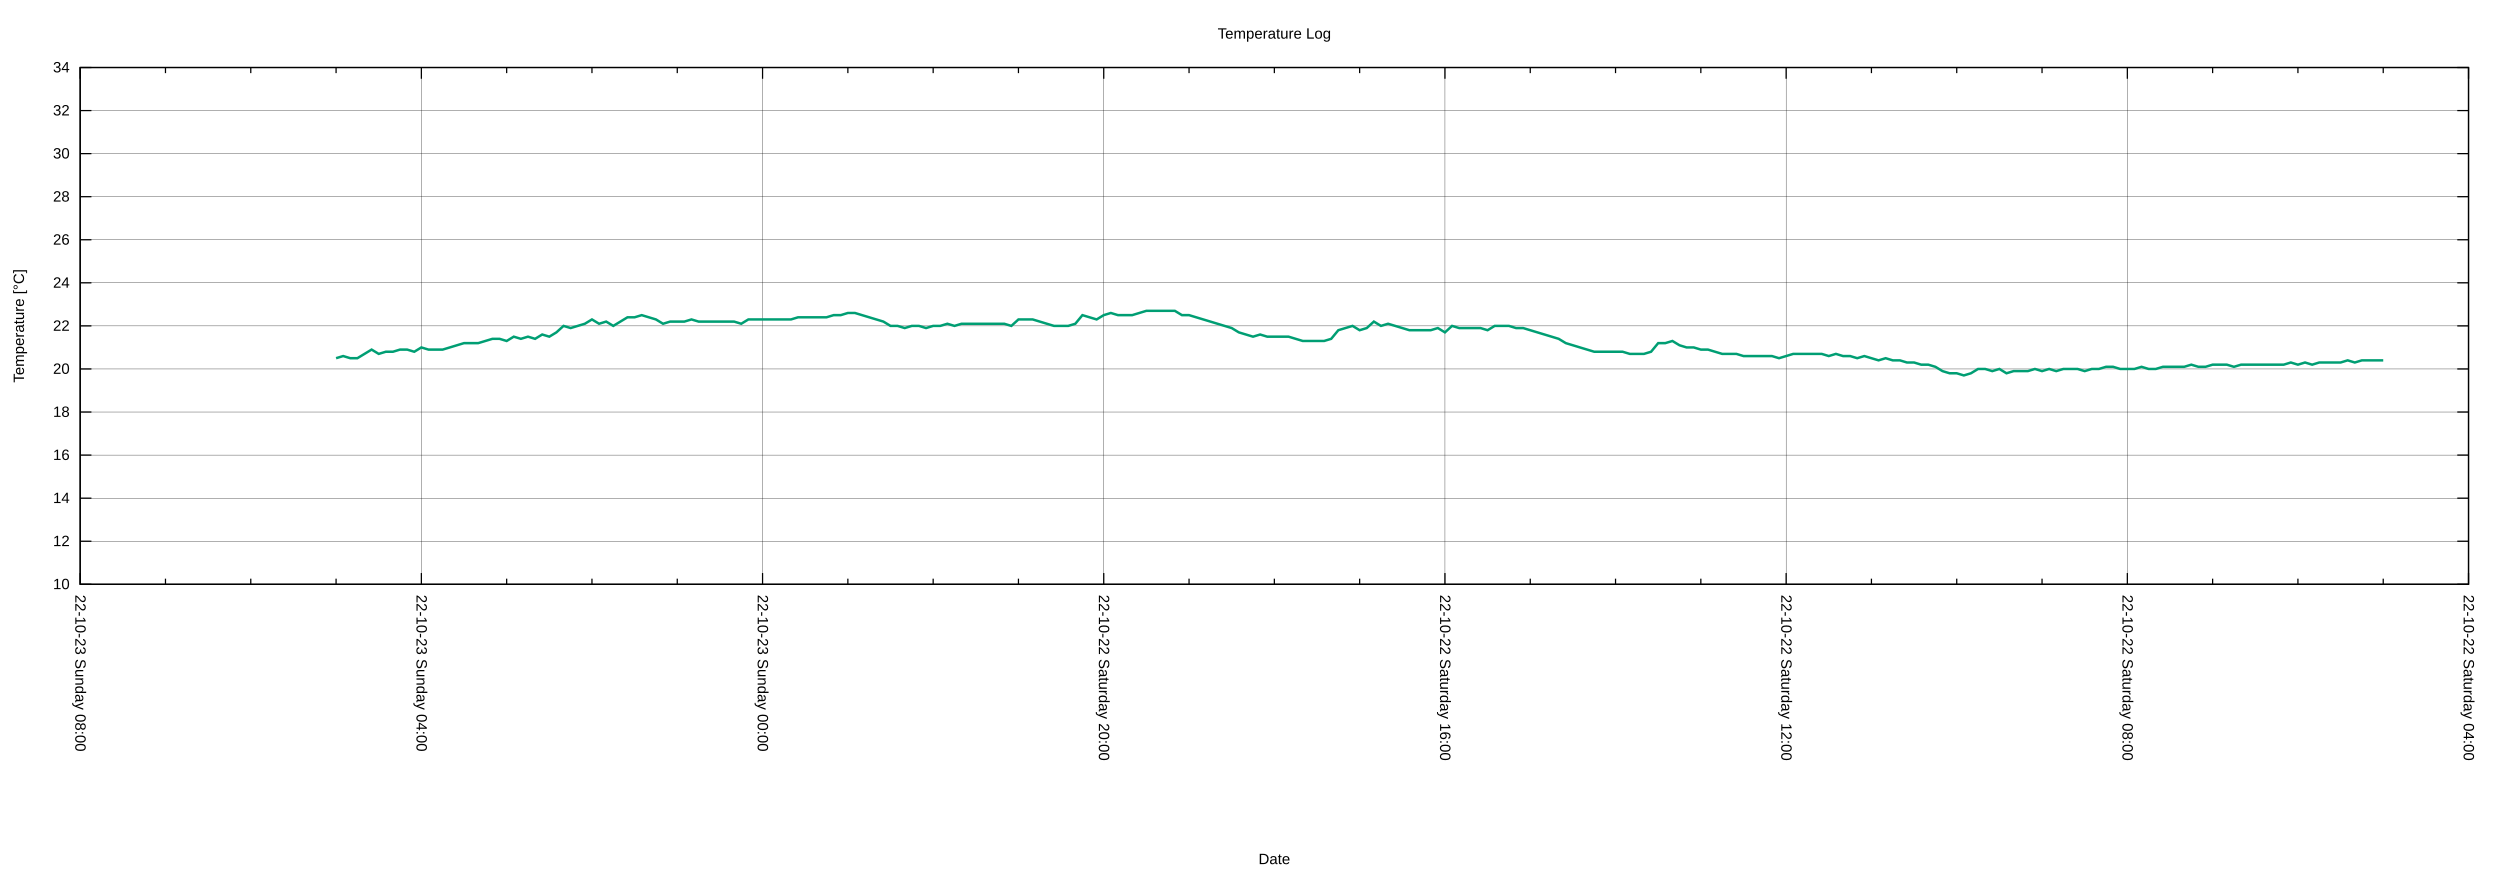
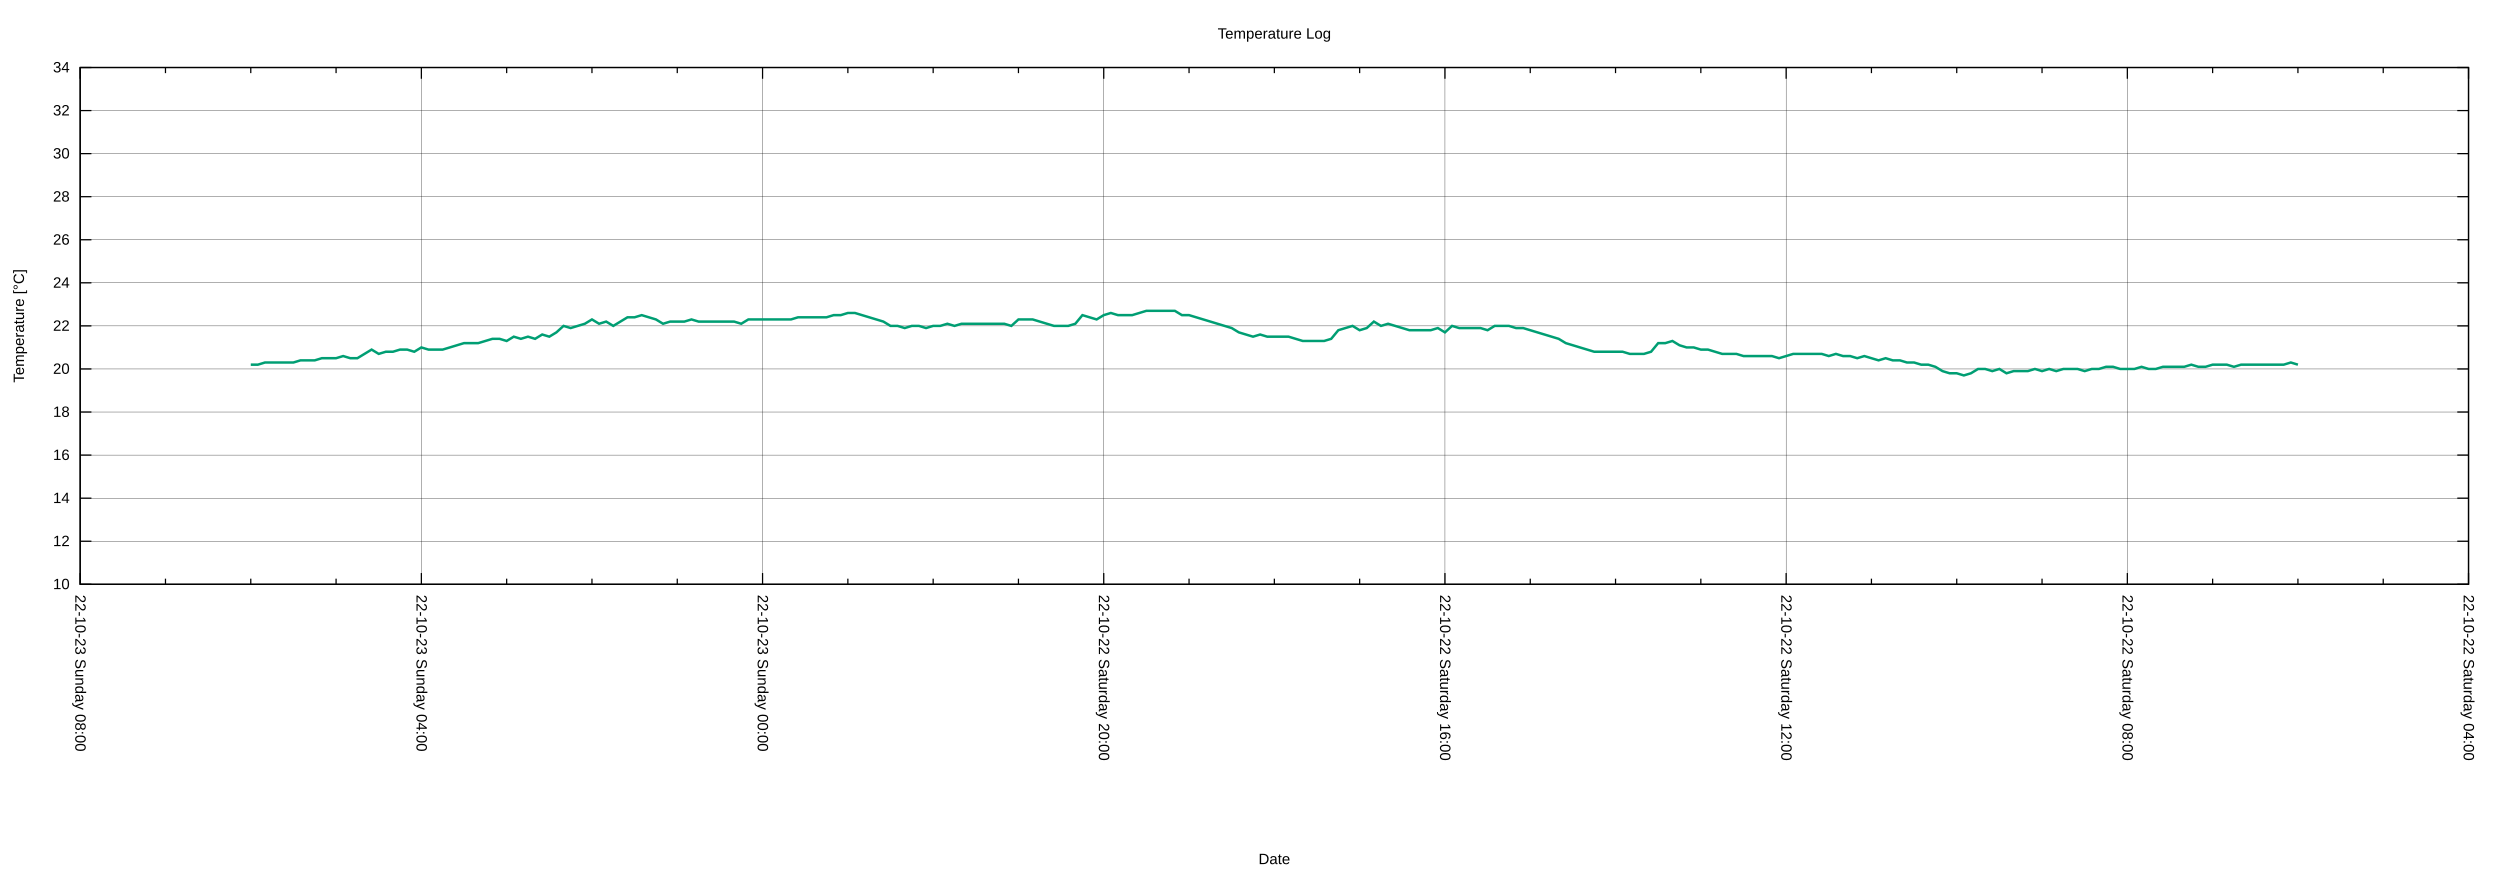
<svg xmlns="http://www.w3.org/2000/svg" xmlns:xlink="http://www.w3.org/1999/xlink" width="2000" height="700" viewBox="0 0 2000 700">
  <g id="gnuplot_canvas">
    <rect x="0" y="0" width="2000" height="700" fill="none" />
    <defs>
      <circle id="gpDot" r="0.5" stroke-width="0.5" stroke="currentColor" />
      <path id="gpPt0" stroke-width="0.222" stroke="currentColor" d="M-1,0 h2 M0,-1 v2" />
      <path id="gpPt1" stroke-width="0.222" stroke="currentColor" d="M-1,-1 L1,1 M1,-1 L-1,1" />
      <path id="gpPt2" stroke-width="0.222" stroke="currentColor" d="M-1,0 L1,0 M0,-1 L0,1 M-1,-1 L1,1 M-1,1 L1,-1" />
      <rect id="gpPt3" stroke-width="0.222" stroke="currentColor" x="-1" y="-1" width="2" height="2" />
      <rect id="gpPt4" stroke-width="0.222" stroke="currentColor" fill="currentColor" x="-1" y="-1" width="2" height="2" />
      <circle id="gpPt5" stroke-width="0.222" stroke="currentColor" cx="0" cy="0" r="1" />
      <use xlink:href="#gpPt5" id="gpPt6" fill="currentColor" stroke="none" />
      <path id="gpPt7" stroke-width="0.222" stroke="currentColor" d="M0,-1.33 L-1.33,0.67 L1.33,0.67 z" />
      <use xlink:href="#gpPt7" id="gpPt8" fill="currentColor" stroke="none" />
      <use xlink:href="#gpPt7" id="gpPt9" stroke="currentColor" transform="rotate(180)" />
      <use xlink:href="#gpPt9" id="gpPt10" fill="currentColor" stroke="none" />
      <use xlink:href="#gpPt3" id="gpPt11" stroke="currentColor" transform="rotate(45)" />
      <use xlink:href="#gpPt11" id="gpPt12" fill="currentColor" stroke="none" />
      <path id="gpPt13" stroke-width="0.222" stroke="currentColor" d="M0,1.330 L1.265,0.411 L0.782,-1.067 L-0.782,-1.076 L-1.265,0.411 z" />
      <use xlink:href="#gpPt13" id="gpPt14" fill="currentColor" stroke="none" />
      <filter id="textbox" filterUnits="objectBoundingBox" x="0" y="0" height="1" width="1">
        <feFlood flood-color="white" flood-opacity="1" result="bgnd" />
        <feComposite in="SourceGraphic" in2="bgnd" operator="atop" />
      </filter>
      <filter id="greybox" filterUnits="objectBoundingBox" x="0" y="0" height="1" width="1">
        <feFlood flood-color="lightgrey" flood-opacity="1" result="grey" />
        <feComposite in="SourceGraphic" in2="grey" operator="atop" />
      </filter>
    </defs>
    <g fill="none" color="white" stroke="currentColor" stroke-width="1.00" stroke-linecap="butt" stroke-linejoin="miter">
</g>
    <g fill="none" color="black" stroke="currentColor" stroke-width="1.00" stroke-linecap="butt" stroke-linejoin="miter">
</g>
    <g fill="none" color="black" stroke="black" stroke-width="0.25" stroke-linecap="butt" stroke-linejoin="miter">
</g>
    <g fill="none" color="black" stroke="currentColor" stroke-width="0.25" stroke-linecap="butt" stroke-linejoin="miter">
      <path stroke="black" class="gridline" d="M64.14,467.43 L1974.82,467.43  " />
    </g>
    <g fill="none" color="black" stroke="black" stroke-width="1.00" stroke-linecap="butt" stroke-linejoin="miter">
</g>
    <g fill="none" color="black" stroke="currentColor" stroke-width="1.00" stroke-linecap="butt" stroke-linejoin="miter">
      <path stroke="black" d="M64.14,467.43 L73.14,467.43 M1974.82,467.43 L1965.82,467.43  " />
      <g transform="translate(55.75,471.33)" stroke="none" fill="black" font-family="Arial" font-size="12.00" text-anchor="end">
        <text>
          <tspan font-family="Arial"> 10</tspan>
        </text>
      </g>
    </g>
    <g fill="none" color="black" stroke="currentColor" stroke-width="1.00" stroke-linecap="butt" stroke-linejoin="miter">
</g>
    <g fill="none" color="black" stroke="black" stroke-width="0.25" stroke-linecap="butt" stroke-linejoin="miter">
</g>
    <g fill="none" color="black" stroke="currentColor" stroke-width="0.25" stroke-linecap="butt" stroke-linejoin="miter">
      <path stroke="black" class="gridline" d="M64.14,432.98 L1974.82,432.98  " />
    </g>
    <g fill="none" color="black" stroke="black" stroke-width="1.00" stroke-linecap="butt" stroke-linejoin="miter">
</g>
    <g fill="none" color="black" stroke="currentColor" stroke-width="1.00" stroke-linecap="butt" stroke-linejoin="miter">
      <path stroke="black" d="M64.14,432.98 L73.14,432.98 M1974.82,432.98 L1965.82,432.98  " />
      <g transform="translate(55.75,436.88)" stroke="none" fill="black" font-family="Arial" font-size="12.00" text-anchor="end">
        <text>
          <tspan font-family="Arial"> 12</tspan>
        </text>
      </g>
    </g>
    <g fill="none" color="black" stroke="currentColor" stroke-width="1.00" stroke-linecap="butt" stroke-linejoin="miter">
</g>
    <g fill="none" color="black" stroke="black" stroke-width="0.25" stroke-linecap="butt" stroke-linejoin="miter">
</g>
    <g fill="none" color="black" stroke="currentColor" stroke-width="0.25" stroke-linecap="butt" stroke-linejoin="miter">
      <path stroke="black" class="gridline" d="M64.14,398.53 L1974.82,398.53  " />
    </g>
    <g fill="none" color="black" stroke="black" stroke-width="1.00" stroke-linecap="butt" stroke-linejoin="miter">
</g>
    <g fill="none" color="black" stroke="currentColor" stroke-width="1.00" stroke-linecap="butt" stroke-linejoin="miter">
      <path stroke="black" d="M64.14,398.53 L73.14,398.53 M1974.82,398.53 L1965.82,398.53  " />
      <g transform="translate(55.75,402.43)" stroke="none" fill="black" font-family="Arial" font-size="12.00" text-anchor="end">
        <text>
          <tspan font-family="Arial"> 14</tspan>
        </text>
      </g>
    </g>
    <g fill="none" color="black" stroke="currentColor" stroke-width="1.00" stroke-linecap="butt" stroke-linejoin="miter">
</g>
    <g fill="none" color="black" stroke="black" stroke-width="0.25" stroke-linecap="butt" stroke-linejoin="miter">
</g>
    <g fill="none" color="black" stroke="currentColor" stroke-width="0.25" stroke-linecap="butt" stroke-linejoin="miter">
      <path stroke="black" class="gridline" d="M64.14,364.07 L1974.82,364.07  " />
    </g>
    <g fill="none" color="black" stroke="black" stroke-width="1.00" stroke-linecap="butt" stroke-linejoin="miter">
</g>
    <g fill="none" color="black" stroke="currentColor" stroke-width="1.00" stroke-linecap="butt" stroke-linejoin="miter">
      <path stroke="black" d="M64.14,364.07 L73.14,364.07 M1974.82,364.07 L1965.82,364.07  " />
      <g transform="translate(55.75,367.97)" stroke="none" fill="black" font-family="Arial" font-size="12.00" text-anchor="end">
        <text>
          <tspan font-family="Arial"> 16</tspan>
        </text>
      </g>
    </g>
    <g fill="none" color="black" stroke="currentColor" stroke-width="1.00" stroke-linecap="butt" stroke-linejoin="miter">
</g>
    <g fill="none" color="black" stroke="black" stroke-width="0.25" stroke-linecap="butt" stroke-linejoin="miter">
</g>
    <g fill="none" color="black" stroke="currentColor" stroke-width="0.25" stroke-linecap="butt" stroke-linejoin="miter">
      <path stroke="black" class="gridline" d="M64.14,329.62 L1974.82,329.62  " />
    </g>
    <g fill="none" color="black" stroke="black" stroke-width="1.00" stroke-linecap="butt" stroke-linejoin="miter">
</g>
    <g fill="none" color="black" stroke="currentColor" stroke-width="1.00" stroke-linecap="butt" stroke-linejoin="miter">
      <path stroke="black" d="M64.14,329.62 L73.14,329.62 M1974.82,329.62 L1965.82,329.62  " />
      <g transform="translate(55.75,333.52)" stroke="none" fill="black" font-family="Arial" font-size="12.00" text-anchor="end">
        <text>
          <tspan font-family="Arial"> 18</tspan>
        </text>
      </g>
    </g>
    <g fill="none" color="black" stroke="currentColor" stroke-width="1.00" stroke-linecap="butt" stroke-linejoin="miter">
</g>
    <g fill="none" color="black" stroke="black" stroke-width="0.25" stroke-linecap="butt" stroke-linejoin="miter">
</g>
    <g fill="none" color="black" stroke="currentColor" stroke-width="0.25" stroke-linecap="butt" stroke-linejoin="miter">
      <path stroke="black" class="gridline" d="M64.14,295.17 L1974.82,295.17  " />
    </g>
    <g fill="none" color="black" stroke="black" stroke-width="1.00" stroke-linecap="butt" stroke-linejoin="miter">
</g>
    <g fill="none" color="black" stroke="currentColor" stroke-width="1.00" stroke-linecap="butt" stroke-linejoin="miter">
      <path stroke="black" d="M64.14,295.17 L73.14,295.17 M1974.82,295.17 L1965.82,295.17  " />
      <g transform="translate(55.75,299.07)" stroke="none" fill="black" font-family="Arial" font-size="12.00" text-anchor="end">
        <text>
          <tspan font-family="Arial"> 20</tspan>
        </text>
      </g>
    </g>
    <g fill="none" color="black" stroke="currentColor" stroke-width="1.00" stroke-linecap="butt" stroke-linejoin="miter">
</g>
    <g fill="none" color="black" stroke="black" stroke-width="0.25" stroke-linecap="butt" stroke-linejoin="miter">
</g>
    <g fill="none" color="black" stroke="currentColor" stroke-width="0.25" stroke-linecap="butt" stroke-linejoin="miter">
      <path stroke="black" class="gridline" d="M64.14,260.72 L1974.82,260.72  " />
    </g>
    <g fill="none" color="black" stroke="black" stroke-width="1.00" stroke-linecap="butt" stroke-linejoin="miter">
</g>
    <g fill="none" color="black" stroke="currentColor" stroke-width="1.00" stroke-linecap="butt" stroke-linejoin="miter">
      <path stroke="black" d="M64.14,260.72 L73.14,260.72 M1974.82,260.72 L1965.82,260.72  " />
      <g transform="translate(55.75,264.62)" stroke="none" fill="black" font-family="Arial" font-size="12.00" text-anchor="end">
        <text>
          <tspan font-family="Arial"> 22</tspan>
        </text>
      </g>
    </g>
    <g fill="none" color="black" stroke="currentColor" stroke-width="1.00" stroke-linecap="butt" stroke-linejoin="miter">
</g>
    <g fill="none" color="black" stroke="black" stroke-width="0.25" stroke-linecap="butt" stroke-linejoin="miter">
</g>
    <g fill="none" color="black" stroke="currentColor" stroke-width="0.25" stroke-linecap="butt" stroke-linejoin="miter">
      <path stroke="black" class="gridline" d="M64.14,226.27 L1974.82,226.27  " />
    </g>
    <g fill="none" color="black" stroke="black" stroke-width="1.00" stroke-linecap="butt" stroke-linejoin="miter">
</g>
    <g fill="none" color="black" stroke="currentColor" stroke-width="1.00" stroke-linecap="butt" stroke-linejoin="miter">
      <path stroke="black" d="M64.14,226.27 L73.14,226.27 M1974.82,226.27 L1965.82,226.27  " />
      <g transform="translate(55.75,230.17)" stroke="none" fill="black" font-family="Arial" font-size="12.00" text-anchor="end">
        <text>
          <tspan font-family="Arial"> 24</tspan>
        </text>
      </g>
    </g>
    <g fill="none" color="black" stroke="currentColor" stroke-width="1.00" stroke-linecap="butt" stroke-linejoin="miter">
</g>
    <g fill="none" color="black" stroke="black" stroke-width="0.25" stroke-linecap="butt" stroke-linejoin="miter">
</g>
    <g fill="none" color="black" stroke="currentColor" stroke-width="0.25" stroke-linecap="butt" stroke-linejoin="miter">
      <path stroke="black" class="gridline" d="M64.14,191.82 L1974.82,191.82  " />
    </g>
    <g fill="none" color="black" stroke="black" stroke-width="1.00" stroke-linecap="butt" stroke-linejoin="miter">
</g>
    <g fill="none" color="black" stroke="currentColor" stroke-width="1.00" stroke-linecap="butt" stroke-linejoin="miter">
      <path stroke="black" d="M64.14,191.82 L73.14,191.82 M1974.82,191.82 L1965.82,191.82  " />
      <g transform="translate(55.75,195.72)" stroke="none" fill="black" font-family="Arial" font-size="12.00" text-anchor="end">
        <text>
          <tspan font-family="Arial"> 26</tspan>
        </text>
      </g>
    </g>
    <g fill="none" color="black" stroke="currentColor" stroke-width="1.00" stroke-linecap="butt" stroke-linejoin="miter">
</g>
    <g fill="none" color="black" stroke="black" stroke-width="0.25" stroke-linecap="butt" stroke-linejoin="miter">
</g>
    <g fill="none" color="black" stroke="currentColor" stroke-width="0.25" stroke-linecap="butt" stroke-linejoin="miter">
      <path stroke="black" class="gridline" d="M64.14,157.36 L1974.82,157.36  " />
    </g>
    <g fill="none" color="black" stroke="black" stroke-width="1.00" stroke-linecap="butt" stroke-linejoin="miter">
</g>
    <g fill="none" color="black" stroke="currentColor" stroke-width="1.00" stroke-linecap="butt" stroke-linejoin="miter">
      <path stroke="black" d="M64.14,157.36 L73.14,157.36 M1974.82,157.36 L1965.82,157.36  " />
      <g transform="translate(55.75,161.26)" stroke="none" fill="black" font-family="Arial" font-size="12.00" text-anchor="end">
        <text>
          <tspan font-family="Arial"> 28</tspan>
        </text>
      </g>
    </g>
    <g fill="none" color="black" stroke="currentColor" stroke-width="1.00" stroke-linecap="butt" stroke-linejoin="miter">
</g>
    <g fill="none" color="black" stroke="black" stroke-width="0.25" stroke-linecap="butt" stroke-linejoin="miter">
</g>
    <g fill="none" color="black" stroke="currentColor" stroke-width="0.25" stroke-linecap="butt" stroke-linejoin="miter">
      <path stroke="black" class="gridline" d="M64.14,122.91 L1974.82,122.91  " />
    </g>
    <g fill="none" color="black" stroke="black" stroke-width="1.00" stroke-linecap="butt" stroke-linejoin="miter">
</g>
    <g fill="none" color="black" stroke="currentColor" stroke-width="1.00" stroke-linecap="butt" stroke-linejoin="miter">
      <path stroke="black" d="M64.14,122.91 L73.14,122.91 M1974.82,122.91 L1965.82,122.91  " />
      <g transform="translate(55.75,126.81)" stroke="none" fill="black" font-family="Arial" font-size="12.00" text-anchor="end">
        <text>
          <tspan font-family="Arial"> 30</tspan>
        </text>
      </g>
    </g>
    <g fill="none" color="black" stroke="currentColor" stroke-width="1.00" stroke-linecap="butt" stroke-linejoin="miter">
</g>
    <g fill="none" color="black" stroke="black" stroke-width="0.25" stroke-linecap="butt" stroke-linejoin="miter">
</g>
    <g fill="none" color="black" stroke="currentColor" stroke-width="0.25" stroke-linecap="butt" stroke-linejoin="miter">
      <path stroke="black" class="gridline" d="M64.14,88.46 L1974.82,88.46  " />
    </g>
    <g fill="none" color="black" stroke="black" stroke-width="1.00" stroke-linecap="butt" stroke-linejoin="miter">
</g>
    <g fill="none" color="black" stroke="currentColor" stroke-width="1.00" stroke-linecap="butt" stroke-linejoin="miter">
      <path stroke="black" d="M64.14,88.46 L73.14,88.46 M1974.82,88.46 L1965.82,88.46  " />
      <g transform="translate(55.75,92.36)" stroke="none" fill="black" font-family="Arial" font-size="12.00" text-anchor="end">
        <text>
          <tspan font-family="Arial"> 32</tspan>
        </text>
      </g>
    </g>
    <g fill="none" color="black" stroke="currentColor" stroke-width="1.00" stroke-linecap="butt" stroke-linejoin="miter">
</g>
    <g fill="none" color="black" stroke="black" stroke-width="0.25" stroke-linecap="butt" stroke-linejoin="miter">
</g>
    <g fill="none" color="black" stroke="currentColor" stroke-width="0.25" stroke-linecap="butt" stroke-linejoin="miter">
      <path stroke="black" class="gridline" d="M64.14,54.01 L1974.82,54.01  " />
    </g>
    <g fill="none" color="black" stroke="black" stroke-width="1.00" stroke-linecap="butt" stroke-linejoin="miter">
</g>
    <g fill="none" color="black" stroke="currentColor" stroke-width="1.00" stroke-linecap="butt" stroke-linejoin="miter">
      <path stroke="black" d="M64.14,54.01 L73.14,54.01 M1974.82,54.01 L1965.82,54.01  " />
      <g transform="translate(55.75,57.91)" stroke="none" fill="black" font-family="Arial" font-size="12.00" text-anchor="end">
        <text>
          <tspan font-family="Arial"> 34</tspan>
        </text>
      </g>
    </g>
    <g fill="none" color="black" stroke="currentColor" stroke-width="1.00" stroke-linecap="butt" stroke-linejoin="miter">
</g>
    <g fill="none" color="black" stroke="black" stroke-width="0.25" stroke-linecap="butt" stroke-linejoin="miter">
</g>
    <g fill="none" color="black" stroke="currentColor" stroke-width="0.25" stroke-linecap="butt" stroke-linejoin="miter">
      <path stroke="black" class="gridline" d="M1974.82,467.43 L1974.82,54.01  " />
    </g>
    <g fill="none" color="black" stroke="black" stroke-width="1.00" stroke-linecap="butt" stroke-linejoin="miter">
</g>
    <g fill="none" color="black" stroke="currentColor" stroke-width="1.00" stroke-linecap="butt" stroke-linejoin="miter">
      <path stroke="black" d="M1974.82,467.43 L1974.82,458.43 M1974.82,54.01 L1974.82,63.01  " />
      <g transform="translate(1970.92,475.82) rotate(90)" stroke="none" fill="black" font-family="Arial" font-size="12.00" text-anchor="start">
        <text>
          <tspan font-family="Arial">22-10-22 Saturday 04:00</tspan>
        </text>
      </g>
    </g>
    <g fill="none" color="black" stroke="currentColor" stroke-width="1.00" stroke-linecap="butt" stroke-linejoin="miter">
      <path stroke="black" d="M1906.58,467.43 L1906.58,462.93 M1906.58,54.01 L1906.58,58.51 M1838.34,467.43 L1838.34,462.93 M1838.34,54.01 L1838.34,58.51   M1770.10,467.43 L1770.10,462.93 M1770.10,54.01 L1770.10,58.51  " />
    </g>
    <g fill="none" color="black" stroke="black" stroke-width="0.25" stroke-linecap="butt" stroke-linejoin="miter">
</g>
    <g fill="none" color="black" stroke="currentColor" stroke-width="0.25" stroke-linecap="butt" stroke-linejoin="miter">
      <path stroke="black" class="gridline" d="M1701.87,467.43 L1701.87,54.01  " />
    </g>
    <g fill="none" color="black" stroke="black" stroke-width="1.00" stroke-linecap="butt" stroke-linejoin="miter">
</g>
    <g fill="none" color="black" stroke="currentColor" stroke-width="1.00" stroke-linecap="butt" stroke-linejoin="miter">
      <path stroke="black" d="M1701.87,467.43 L1701.87,458.43 M1701.87,54.01 L1701.87,63.01  " />
      <g transform="translate(1697.97,475.82) rotate(90)" stroke="none" fill="black" font-family="Arial" font-size="12.00" text-anchor="start">
        <text>
          <tspan font-family="Arial">22-10-22 Saturday 08:00</tspan>
        </text>
      </g>
    </g>
    <g fill="none" color="black" stroke="currentColor" stroke-width="1.00" stroke-linecap="butt" stroke-linejoin="miter">
      <path stroke="black" d="M1633.63,467.43 L1633.63,462.93 M1633.63,54.01 L1633.63,58.51 M1565.39,467.43 L1565.39,462.93 M1565.39,54.01 L1565.39,58.51   M1497.15,467.43 L1497.15,462.93 M1497.15,54.01 L1497.15,58.51  " />
    </g>
    <g fill="none" color="black" stroke="black" stroke-width="0.25" stroke-linecap="butt" stroke-linejoin="miter">
</g>
    <g fill="none" color="black" stroke="currentColor" stroke-width="0.25" stroke-linecap="butt" stroke-linejoin="miter">
      <path stroke="black" class="gridline" d="M1428.91,467.43 L1428.91,54.01  " />
    </g>
    <g fill="none" color="black" stroke="black" stroke-width="1.00" stroke-linecap="butt" stroke-linejoin="miter">
</g>
    <g fill="none" color="black" stroke="currentColor" stroke-width="1.00" stroke-linecap="butt" stroke-linejoin="miter">
      <path stroke="black" d="M1428.91,467.43 L1428.91,458.43 M1428.91,54.01 L1428.91,63.01  " />
      <g transform="translate(1425.01,475.82) rotate(90)" stroke="none" fill="black" font-family="Arial" font-size="12.00" text-anchor="start">
        <text>
          <tspan font-family="Arial">22-10-22 Saturday 12:00</tspan>
        </text>
      </g>
    </g>
    <g fill="none" color="black" stroke="currentColor" stroke-width="1.00" stroke-linecap="butt" stroke-linejoin="miter">
      <path stroke="black" d="M1360.67,467.43 L1360.67,462.93 M1360.67,54.01 L1360.67,58.51 M1292.43,467.43 L1292.43,462.93 M1292.43,54.01 L1292.43,58.51   M1224.20,467.43 L1224.20,462.93 M1224.20,54.01 L1224.20,58.51  " />
    </g>
    <g fill="none" color="black" stroke="black" stroke-width="0.25" stroke-linecap="butt" stroke-linejoin="miter">
</g>
    <g fill="none" color="black" stroke="currentColor" stroke-width="0.25" stroke-linecap="butt" stroke-linejoin="miter">
      <path stroke="black" class="gridline" d="M1155.96,467.43 L1155.96,54.01  " />
    </g>
    <g fill="none" color="black" stroke="black" stroke-width="1.00" stroke-linecap="butt" stroke-linejoin="miter">
</g>
    <g fill="none" color="black" stroke="currentColor" stroke-width="1.00" stroke-linecap="butt" stroke-linejoin="miter">
      <path stroke="black" d="M1155.96,467.43 L1155.96,458.43 M1155.96,54.01 L1155.96,63.01  " />
      <g transform="translate(1152.06,475.82) rotate(90)" stroke="none" fill="black" font-family="Arial" font-size="12.00" text-anchor="start">
        <text>
          <tspan font-family="Arial">22-10-22 Saturday 16:00</tspan>
        </text>
      </g>
    </g>
    <g fill="none" color="black" stroke="currentColor" stroke-width="1.00" stroke-linecap="butt" stroke-linejoin="miter">
      <path stroke="black" d="M1087.72,467.43 L1087.72,462.93 M1087.72,54.01 L1087.72,58.51 M1019.48,467.43 L1019.48,462.93 M1019.48,54.01 L1019.48,58.51   M951.24,467.43 L951.24,462.93 M951.24,54.01 L951.24,58.51  " />
    </g>
    <g fill="none" color="black" stroke="black" stroke-width="0.25" stroke-linecap="butt" stroke-linejoin="miter">
</g>
    <g fill="none" color="black" stroke="currentColor" stroke-width="0.25" stroke-linecap="butt" stroke-linejoin="miter">
      <path stroke="black" class="gridline" d="M883.00,467.43 L883.00,54.01  " />
    </g>
    <g fill="none" color="black" stroke="black" stroke-width="1.00" stroke-linecap="butt" stroke-linejoin="miter">
</g>
    <g fill="none" color="black" stroke="currentColor" stroke-width="1.00" stroke-linecap="butt" stroke-linejoin="miter">
      <path stroke="black" d="M883.00,467.43 L883.00,458.43 M883.00,54.01 L883.00,63.01  " />
      <g transform="translate(879.10,475.82) rotate(90)" stroke="none" fill="black" font-family="Arial" font-size="12.00" text-anchor="start">
        <text>
          <tspan font-family="Arial">22-10-22 Saturday 20:00</tspan>
        </text>
      </g>
    </g>
    <g fill="none" color="black" stroke="currentColor" stroke-width="1.00" stroke-linecap="butt" stroke-linejoin="miter">
      <path stroke="black" d="M814.76,467.43 L814.76,462.93 M814.76,54.01 L814.76,58.51 M746.53,467.43 L746.53,462.93 M746.53,54.01 L746.53,58.51   M678.29,467.43 L678.29,462.93 M678.29,54.01 L678.29,58.51  " />
    </g>
    <g fill="none" color="black" stroke="black" stroke-width="0.25" stroke-linecap="butt" stroke-linejoin="miter">
</g>
    <g fill="none" color="black" stroke="currentColor" stroke-width="0.25" stroke-linecap="butt" stroke-linejoin="miter">
      <path stroke="black" class="gridline" d="M610.05,467.43 L610.05,54.01  " />
    </g>
    <g fill="none" color="black" stroke="black" stroke-width="1.00" stroke-linecap="butt" stroke-linejoin="miter">
</g>
    <g fill="none" color="black" stroke="currentColor" stroke-width="1.00" stroke-linecap="butt" stroke-linejoin="miter">
      <path stroke="black" d="M610.05,467.43 L610.05,458.43 M610.05,54.01 L610.05,63.01  " />
      <g transform="translate(606.15,475.82) rotate(90)" stroke="none" fill="black" font-family="Arial" font-size="12.00" text-anchor="start">
        <text>
          <tspan font-family="Arial">22-10-23 Sunday 00:00</tspan>
        </text>
      </g>
    </g>
    <g fill="none" color="black" stroke="currentColor" stroke-width="1.00" stroke-linecap="butt" stroke-linejoin="miter">
      <path stroke="black" d="M541.81,467.43 L541.81,462.93 M541.81,54.01 L541.81,58.51 M473.57,467.43 L473.57,462.93 M473.57,54.01 L473.57,58.51   M405.33,467.43 L405.33,462.93 M405.33,54.01 L405.33,58.51  " />
    </g>
    <g fill="none" color="black" stroke="black" stroke-width="0.25" stroke-linecap="butt" stroke-linejoin="miter">
</g>
    <g fill="none" color="black" stroke="currentColor" stroke-width="0.25" stroke-linecap="butt" stroke-linejoin="miter">
      <path stroke="black" class="gridline" d="M337.09,467.43 L337.09,54.01  " />
    </g>
    <g fill="none" color="black" stroke="black" stroke-width="1.00" stroke-linecap="butt" stroke-linejoin="miter">
</g>
    <g fill="none" color="black" stroke="currentColor" stroke-width="1.00" stroke-linecap="butt" stroke-linejoin="miter">
      <path stroke="black" d="M337.09,467.43 L337.09,458.43 M337.09,54.01 L337.09,63.01  " />
      <g transform="translate(333.19,475.82) rotate(90)" stroke="none" fill="black" font-family="Arial" font-size="12.00" text-anchor="start">
        <text>
          <tspan font-family="Arial">22-10-23 Sunday 04:00</tspan>
        </text>
      </g>
    </g>
    <g fill="none" color="black" stroke="currentColor" stroke-width="1.00" stroke-linecap="butt" stroke-linejoin="miter">
      <path stroke="black" d="M268.86,467.43 L268.86,462.93 M268.86,54.01 L268.86,58.51 M200.62,467.43 L200.62,462.93 M200.62,54.01 L200.62,58.51   M132.38,467.43 L132.38,462.93 M132.38,54.01 L132.38,58.51  " />
    </g>
    <g fill="none" color="black" stroke="black" stroke-width="0.25" stroke-linecap="butt" stroke-linejoin="miter">
</g>
    <g fill="none" color="black" stroke="currentColor" stroke-width="0.25" stroke-linecap="butt" stroke-linejoin="miter">
      <path stroke="black" class="gridline" d="M64.14,467.43 L64.14,54.01  " />
    </g>
    <g fill="none" color="black" stroke="black" stroke-width="1.00" stroke-linecap="butt" stroke-linejoin="miter">
</g>
    <g fill="none" color="black" stroke="currentColor" stroke-width="1.00" stroke-linecap="butt" stroke-linejoin="miter">
      <path stroke="black" d="M64.14,467.43 L64.14,458.43 M64.14,54.01 L64.14,63.01  " />
      <g transform="translate(60.24,475.82) rotate(90)" stroke="none" fill="black" font-family="Arial" font-size="12.00" text-anchor="start">
        <text>
          <tspan font-family="Arial">22-10-23 Sunday 08:00</tspan>
        </text>
      </g>
    </g>
    <g fill="none" color="black" stroke="currentColor" stroke-width="1.00" stroke-linecap="butt" stroke-linejoin="miter">
</g>
    <g fill="none" color="black" stroke="currentColor" stroke-width="1.00" stroke-linecap="butt" stroke-linejoin="miter">
      <path stroke="black" d="M64.14,54.01 L64.14,467.43 L1974.82,467.43 L1974.82,54.01 L64.14,54.01 Z  " />
    </g>
    <g fill="none" color="black" stroke="currentColor" stroke-width="1.00" stroke-linecap="butt" stroke-linejoin="miter">
      <g transform="translate(19.18,260.72) rotate(270)" stroke="none" fill="black" font-family="Arial" font-size="12.00" text-anchor="middle">
        <text>
          <tspan font-family="Arial">Temperature [°C]</tspan>
        </text>
      </g>
    </g>
    <g fill="none" color="black" stroke="currentColor" stroke-width="1.00" stroke-linecap="butt" stroke-linejoin="miter">
      <g transform="translate(1019.48,691.30)" stroke="none" fill="black" font-family="Arial" font-size="12.00" text-anchor="middle">
        <text>
          <tspan font-family="Arial">Date</tspan>
        </text>
      </g>
    </g>
    <g fill="none" color="black" stroke="currentColor" stroke-width="1.00" stroke-linecap="butt" stroke-linejoin="miter">
</g>
    <g id="gnuplot_plot_1">
      <g fill="none" color="white" stroke="currentColor" stroke-width="2.00" stroke-linecap="butt" stroke-linejoin="miter">
</g>
      <g fill="none" color="black" stroke="currentColor" stroke-width="2.00" stroke-linecap="butt" stroke-linejoin="miter">
-         <path stroke="rgb(  0, 158, 115)" d="M268.86,286.56 L274.54,284.84 L280.23,286.56 L285.92,286.56 L291.60,283.11 L297.29,279.67 L302.98,283.11 L308.66,281.39   L314.35,281.39 L320.03,279.67 L325.72,279.67 L331.41,281.39 L337.09,277.95 L342.78,279.67 L348.47,279.67 L354.15,279.67   L359.84,277.95 L365.53,276.22 L371.21,274.50 L376.90,274.50 L382.59,274.50 L388.27,272.78 L393.96,271.06 L399.65,271.06   L405.33,272.78 L411.02,269.33 L416.71,271.06 L422.39,269.33 L428.08,271.06 L433.77,267.61 L439.45,269.33 L445.14,265.89   L450.83,260.72 L456.51,262.44 L462.20,260.72 L467.88,259.00 L473.57,255.55 L479.26,259.00 L484.94,257.27 L490.63,260.72   L496.32,257.27 L502.00,253.83 L507.69,253.83 L513.38,252.11 L519.06,253.83 L524.75,255.55 L530.44,259.00 L536.12,257.27   L541.81,257.27 L547.50,257.27 L553.18,255.55 L558.87,257.27 L564.56,257.27 L570.24,257.27 L575.93,257.27 L581.62,257.27   L587.30,257.27 L592.99,259.00 L598.68,255.55 L604.36,255.55 L610.05,255.55 L615.74,255.55 L621.42,255.55 L627.11,255.55   L632.79,255.55 L638.48,253.83 L644.17,253.83 L649.85,253.83 L655.54,253.83 L661.23,253.83 L666.91,252.11 L672.60,252.11   L678.29,250.38 L683.97,250.38 L689.66,252.11 L695.35,253.83 L701.03,255.55 L706.72,257.27 L712.41,260.72 L718.09,260.72   L723.78,262.44 L729.47,260.72 L735.15,260.72 L740.84,262.44 L746.53,260.72 L752.21,260.72 L757.90,259.00 L763.59,260.72   L769.27,259.00 L774.96,259.00 L780.65,259.00 L786.33,259.00 L792.02,259.00 L797.70,259.00 L803.39,259.00 L809.08,260.72   L814.76,255.55 L820.45,255.55 L826.14,255.55 L831.82,257.27 L837.51,259.00 L843.20,260.72 L848.88,260.72 L854.57,260.72   L860.26,259.00 L865.94,252.11 L871.63,253.83 L877.32,255.55 L883.00,252.11 L888.69,250.38 L894.38,252.11 L900.06,252.11   L905.75,252.11 L911.44,250.38 L917.12,248.66 L922.81,248.66 L928.50,248.66 L934.18,248.66 L939.87,248.66 L945.55,252.11   L951.24,252.11 L956.93,253.83 L962.61,255.55 L968.30,257.27 L973.99,259.00 L979.67,260.72 L985.36,262.44 L991.05,265.89   L996.73,267.61 L1002.42,269.33 L1008.11,267.61 L1013.79,269.33 L1019.48,269.33 L1025.17,269.33 L1030.85,269.33 L1036.54,271.06   L1042.23,272.78 L1047.91,272.78 L1053.60,272.78 L1059.29,272.78 L1064.97,271.06 L1070.66,264.17 L1076.35,262.44 L1082.03,260.72   L1087.72,264.17 L1093.41,262.44 L1099.09,257.27 L1104.78,260.72 L1110.46,259.00 L1116.15,260.72 L1121.84,262.44 L1127.52,264.17   L1133.21,264.17 L1138.90,264.17 L1144.58,264.17 L1150.27,262.44 L1155.96,265.89 L1161.64,260.72 L1167.33,262.44 L1173.02,262.44   L1178.70,262.44 L1184.39,262.44 L1190.08,264.17 L1195.76,260.72 L1201.45,260.72 L1207.14,260.72 L1212.82,262.44 L1218.51,262.44   L1224.20,264.17 L1229.88,265.89 L1235.57,267.61 L1241.26,269.33 L1246.94,271.06 L1252.63,274.50 L1258.32,276.22 L1264.00,277.95   L1269.69,279.67 L1275.37,281.39 L1281.06,281.39 L1286.75,281.39 L1292.43,281.39 L1298.12,281.39 L1303.81,283.11 L1309.49,283.11   L1315.18,283.11 L1320.87,281.39 L1326.55,274.50 L1332.24,274.50 L1337.93,272.78 L1343.61,276.22 L1349.30,277.95 L1354.99,277.95   L1360.67,279.67 L1366.36,279.67 L1372.05,281.39 L1377.73,283.11 L1383.42,283.11 L1389.11,283.11 L1394.79,284.84 L1400.48,284.84   L1406.17,284.84 L1411.85,284.84 L1417.54,284.84 L1423.22,286.56 L1428.91,284.84 L1434.60,283.11 L1440.28,283.11 L1445.97,283.11   L1451.66,283.11 L1457.34,283.11 L1463.03,284.84 L1468.72,283.11 L1474.40,284.84 L1480.09,284.84 L1485.78,286.56 L1491.46,284.84   L1497.15,286.56 L1502.84,288.28 L1508.52,286.56 L1514.21,288.28 L1519.90,288.28 L1525.58,290.00 L1531.27,290.00 L1536.96,291.73   L1542.64,291.73 L1548.33,293.45 L1554.02,296.89 L1559.70,298.62 L1565.39,298.62 L1571.08,300.34 L1576.76,298.62 L1582.45,295.17   L1588.13,295.17 L1593.82,296.89 L1599.51,295.17 L1605.19,298.62 L1610.88,296.89 L1616.57,296.89 L1622.25,296.89 L1627.94,295.17   L1633.63,296.89 L1639.31,295.17 L1645.00,296.89 L1650.69,295.17 L1656.37,295.17 L1662.06,295.17 L1667.75,296.89 L1673.43,295.17   L1679.12,295.17 L1684.81,293.45 L1690.49,293.45 L1696.18,295.17 L1701.87,295.17 L1707.55,295.17 L1713.24,293.45 L1718.93,295.17   L1724.61,295.17 L1730.30,293.45 L1735.99,293.45 L1741.67,293.45 L1747.36,293.45 L1753.04,291.73 L1758.73,293.45 L1764.42,293.45   L1770.10,291.73 L1775.79,291.73 L1781.48,291.73 L1787.16,293.45 L1792.85,291.73 L1798.54,291.73 L1804.22,291.73 L1809.91,291.73   L1815.60,291.73 L1821.28,291.73 L1826.97,291.73 L1832.66,290.00 L1838.34,291.73 L1844.03,290.00 L1849.72,291.73 L1855.40,290.00   L1861.09,290.00 L1866.78,290.00 L1872.46,290.00 L1878.15,288.28 L1883.84,290.00 L1889.52,288.28 L1895.21,288.28 L1900.89,288.28   L1906.58,288.28  " />
+         <path stroke="rgb(  0, 158, 115)" d="M200.62,291.73 L206.30,291.73 L211.99,290.00 L217.68,290.00 L223.36,290.00 L229.05,290.00 L234.74,290.00 L240.42,288.28   L246.11,288.28 L251.80,288.28 L257.48,286.56 L263.17,286.56 L268.86,286.56 L274.54,284.84 L280.23,286.56 L285.92,286.56   L291.60,283.11 L297.29,279.67 L302.98,283.11 L308.66,281.39 L314.35,281.39 L320.03,279.67 L325.72,279.67 L331.41,281.39   L337.09,277.95 L342.78,279.67 L348.47,279.67 L354.15,279.67 L359.84,277.95 L365.53,276.22 L371.21,274.50 L376.90,274.50   L382.59,274.50 L388.27,272.78 L393.96,271.06 L399.65,271.06 L405.33,272.78 L411.02,269.33 L416.71,271.06 L422.39,269.33   L428.08,271.06 L433.77,267.61 L439.45,269.33 L445.14,265.89 L450.83,260.72 L456.51,262.44 L462.20,260.72 L467.88,259.00   L473.57,255.55 L479.26,259.00 L484.94,257.27 L490.63,260.72 L496.32,257.27 L502.00,253.83 L507.69,253.83 L513.38,252.11   L519.06,253.83 L524.75,255.55 L530.44,259.00 L536.12,257.27 L541.81,257.27 L547.50,257.27 L553.18,255.55 L558.87,257.27   L564.56,257.27 L570.24,257.27 L575.93,257.27 L581.62,257.27 L587.30,257.27 L592.99,259.00 L598.68,255.55 L604.36,255.55   L610.05,255.55 L615.74,255.55 L621.42,255.55 L627.11,255.55 L632.79,255.55 L638.48,253.83 L644.17,253.83 L649.85,253.83   L655.54,253.83 L661.23,253.83 L666.91,252.11 L672.60,252.11 L678.29,250.38 L683.97,250.38 L689.66,252.11 L695.35,253.83   L701.03,255.55 L706.72,257.27 L712.41,260.72 L718.09,260.72 L723.78,262.44 L729.47,260.72 L735.15,260.72 L740.84,262.44   L746.53,260.72 L752.21,260.72 L757.90,259.00 L763.59,260.72 L769.27,259.00 L774.96,259.00 L780.65,259.00 L786.33,259.00   L792.02,259.00 L797.70,259.00 L803.39,259.00 L809.08,260.72 L814.76,255.55 L820.45,255.55 L826.14,255.55 L831.82,257.27   L837.51,259.00 L843.20,260.72 L848.88,260.72 L854.57,260.72 L860.26,259.00 L865.94,252.11 L871.63,253.83 L877.32,255.55   L883.00,252.11 L888.69,250.38 L894.38,252.11 L900.06,252.11 L905.75,252.11 L911.44,250.38 L917.12,248.66 L922.81,248.66   L928.50,248.66 L934.18,248.66 L939.87,248.66 L945.55,252.11 L951.24,252.11 L956.93,253.83 L962.61,255.55 L968.30,257.27   L973.99,259.00 L979.67,260.72 L985.36,262.44 L991.05,265.89 L996.73,267.61 L1002.42,269.33 L1008.11,267.61 L1013.79,269.33   L1019.48,269.33 L1025.17,269.33 L1030.85,269.33 L1036.54,271.06 L1042.23,272.78 L1047.91,272.78 L1053.60,272.78 L1059.29,272.78   L1064.97,271.06 L1070.66,264.17 L1076.35,262.44 L1082.03,260.72 L1087.72,264.17 L1093.41,262.44 L1099.09,257.27 L1104.78,260.72   L1110.46,259.00 L1116.15,260.72 L1121.84,262.44 L1127.52,264.17 L1133.21,264.17 L1138.90,264.17 L1144.58,264.17 L1150.27,262.44   L1155.96,265.89 L1161.64,260.72 L1167.33,262.44 L1173.02,262.44 L1178.70,262.44 L1184.39,262.44 L1190.08,264.17 L1195.76,260.72   L1201.45,260.72 L1207.14,260.72 L1212.82,262.44 L1218.51,262.44 L1224.20,264.17 L1229.88,265.89 L1235.57,267.61 L1241.26,269.33   L1246.94,271.06 L1252.63,274.50 L1258.32,276.22 L1264.00,277.95 L1269.69,279.67 L1275.37,281.39 L1281.06,281.39 L1286.75,281.39   L1292.43,281.39 L1298.12,281.39 L1303.81,283.11 L1309.49,283.11 L1315.18,283.11 L1320.87,281.39 L1326.55,274.50 L1332.24,274.50   L1337.93,272.78 L1343.61,276.22 L1349.30,277.95 L1354.99,277.95 L1360.67,279.67 L1366.36,279.67 L1372.05,281.39 L1377.73,283.11   L1383.42,283.11 L1389.11,283.11 L1394.79,284.84 L1400.48,284.84 L1406.17,284.84 L1411.85,284.84 L1417.54,284.84 L1423.22,286.56   L1428.91,284.84 L1434.60,283.11 L1440.28,283.11 L1445.97,283.11 L1451.66,283.11 L1457.34,283.11 L1463.03,284.84 L1468.72,283.11   L1474.40,284.84 L1480.09,284.84 L1485.78,286.56 L1491.46,284.84 L1497.15,286.56 L1502.84,288.28 L1508.52,286.56 L1514.21,288.28   L1519.90,288.28 L1525.58,290.00 L1531.27,290.00 L1536.96,291.73 L1542.64,291.73 L1548.33,293.45 L1554.02,296.89 L1559.70,298.62   L1565.39,298.62 L1571.08,300.34 L1576.76,298.62 L1582.45,295.17 L1588.13,295.17 L1593.82,296.89 L1599.51,295.17 L1605.19,298.62   L1610.88,296.89 L1616.57,296.89 L1622.25,296.89 L1627.94,295.17 L1633.63,296.89 L1639.31,295.17 L1645.00,296.89 L1650.69,295.17   L1656.37,295.17 L1662.06,295.17 L1667.75,296.89 L1673.43,295.17 L1679.12,295.17 L1684.81,293.45 L1690.49,293.45 L1696.18,295.17   L1701.87,295.17 L1707.55,295.17 L1713.24,293.45 L1718.93,295.17 L1724.61,295.17 L1730.30,293.45 L1735.99,293.45 L1741.67,293.45   L1747.36,293.45 L1753.04,291.73 L1758.73,293.45 L1764.42,293.45 L1770.10,291.73 L1775.79,291.73 L1781.48,291.73 L1787.16,293.45   L1792.85,291.73 L1798.54,291.73 L1804.22,291.73 L1809.91,291.73 L1815.60,291.73 L1821.28,291.73 L1826.97,291.73 L1832.66,290.00   L1838.34,291.73  " />
      </g>
    </g>
    <g fill="none" color="black" stroke="currentColor" stroke-width="2.00" stroke-linecap="butt" stroke-linejoin="miter">
</g>
    <g fill="none" color="black" stroke="black" stroke-width="1.00" stroke-linecap="butt" stroke-linejoin="miter">
</g>
    <g fill="none" color="black" stroke="currentColor" stroke-width="1.00" stroke-linecap="butt" stroke-linejoin="miter">
      <path stroke="black" d="M64.14,54.01 L64.14,467.43 L1974.82,467.43 L1974.82,54.01 L64.14,54.01 Z  " />
    </g>
    <g fill="none" color="black" stroke="currentColor" stroke-width="1.00" stroke-linecap="butt" stroke-linejoin="miter">
      <g transform="translate(1019.48,30.91)" stroke="none" fill="black" font-family="Arial" font-size="12.00" text-anchor="middle">
        <text>
          <tspan font-family="Arial">Temperature Log</tspan>
        </text>
      </g>
    </g>
    <g fill="none" color="black" stroke="currentColor" stroke-width="1.00" stroke-linecap="butt" stroke-linejoin="miter">
</g>
  </g>
</svg>
